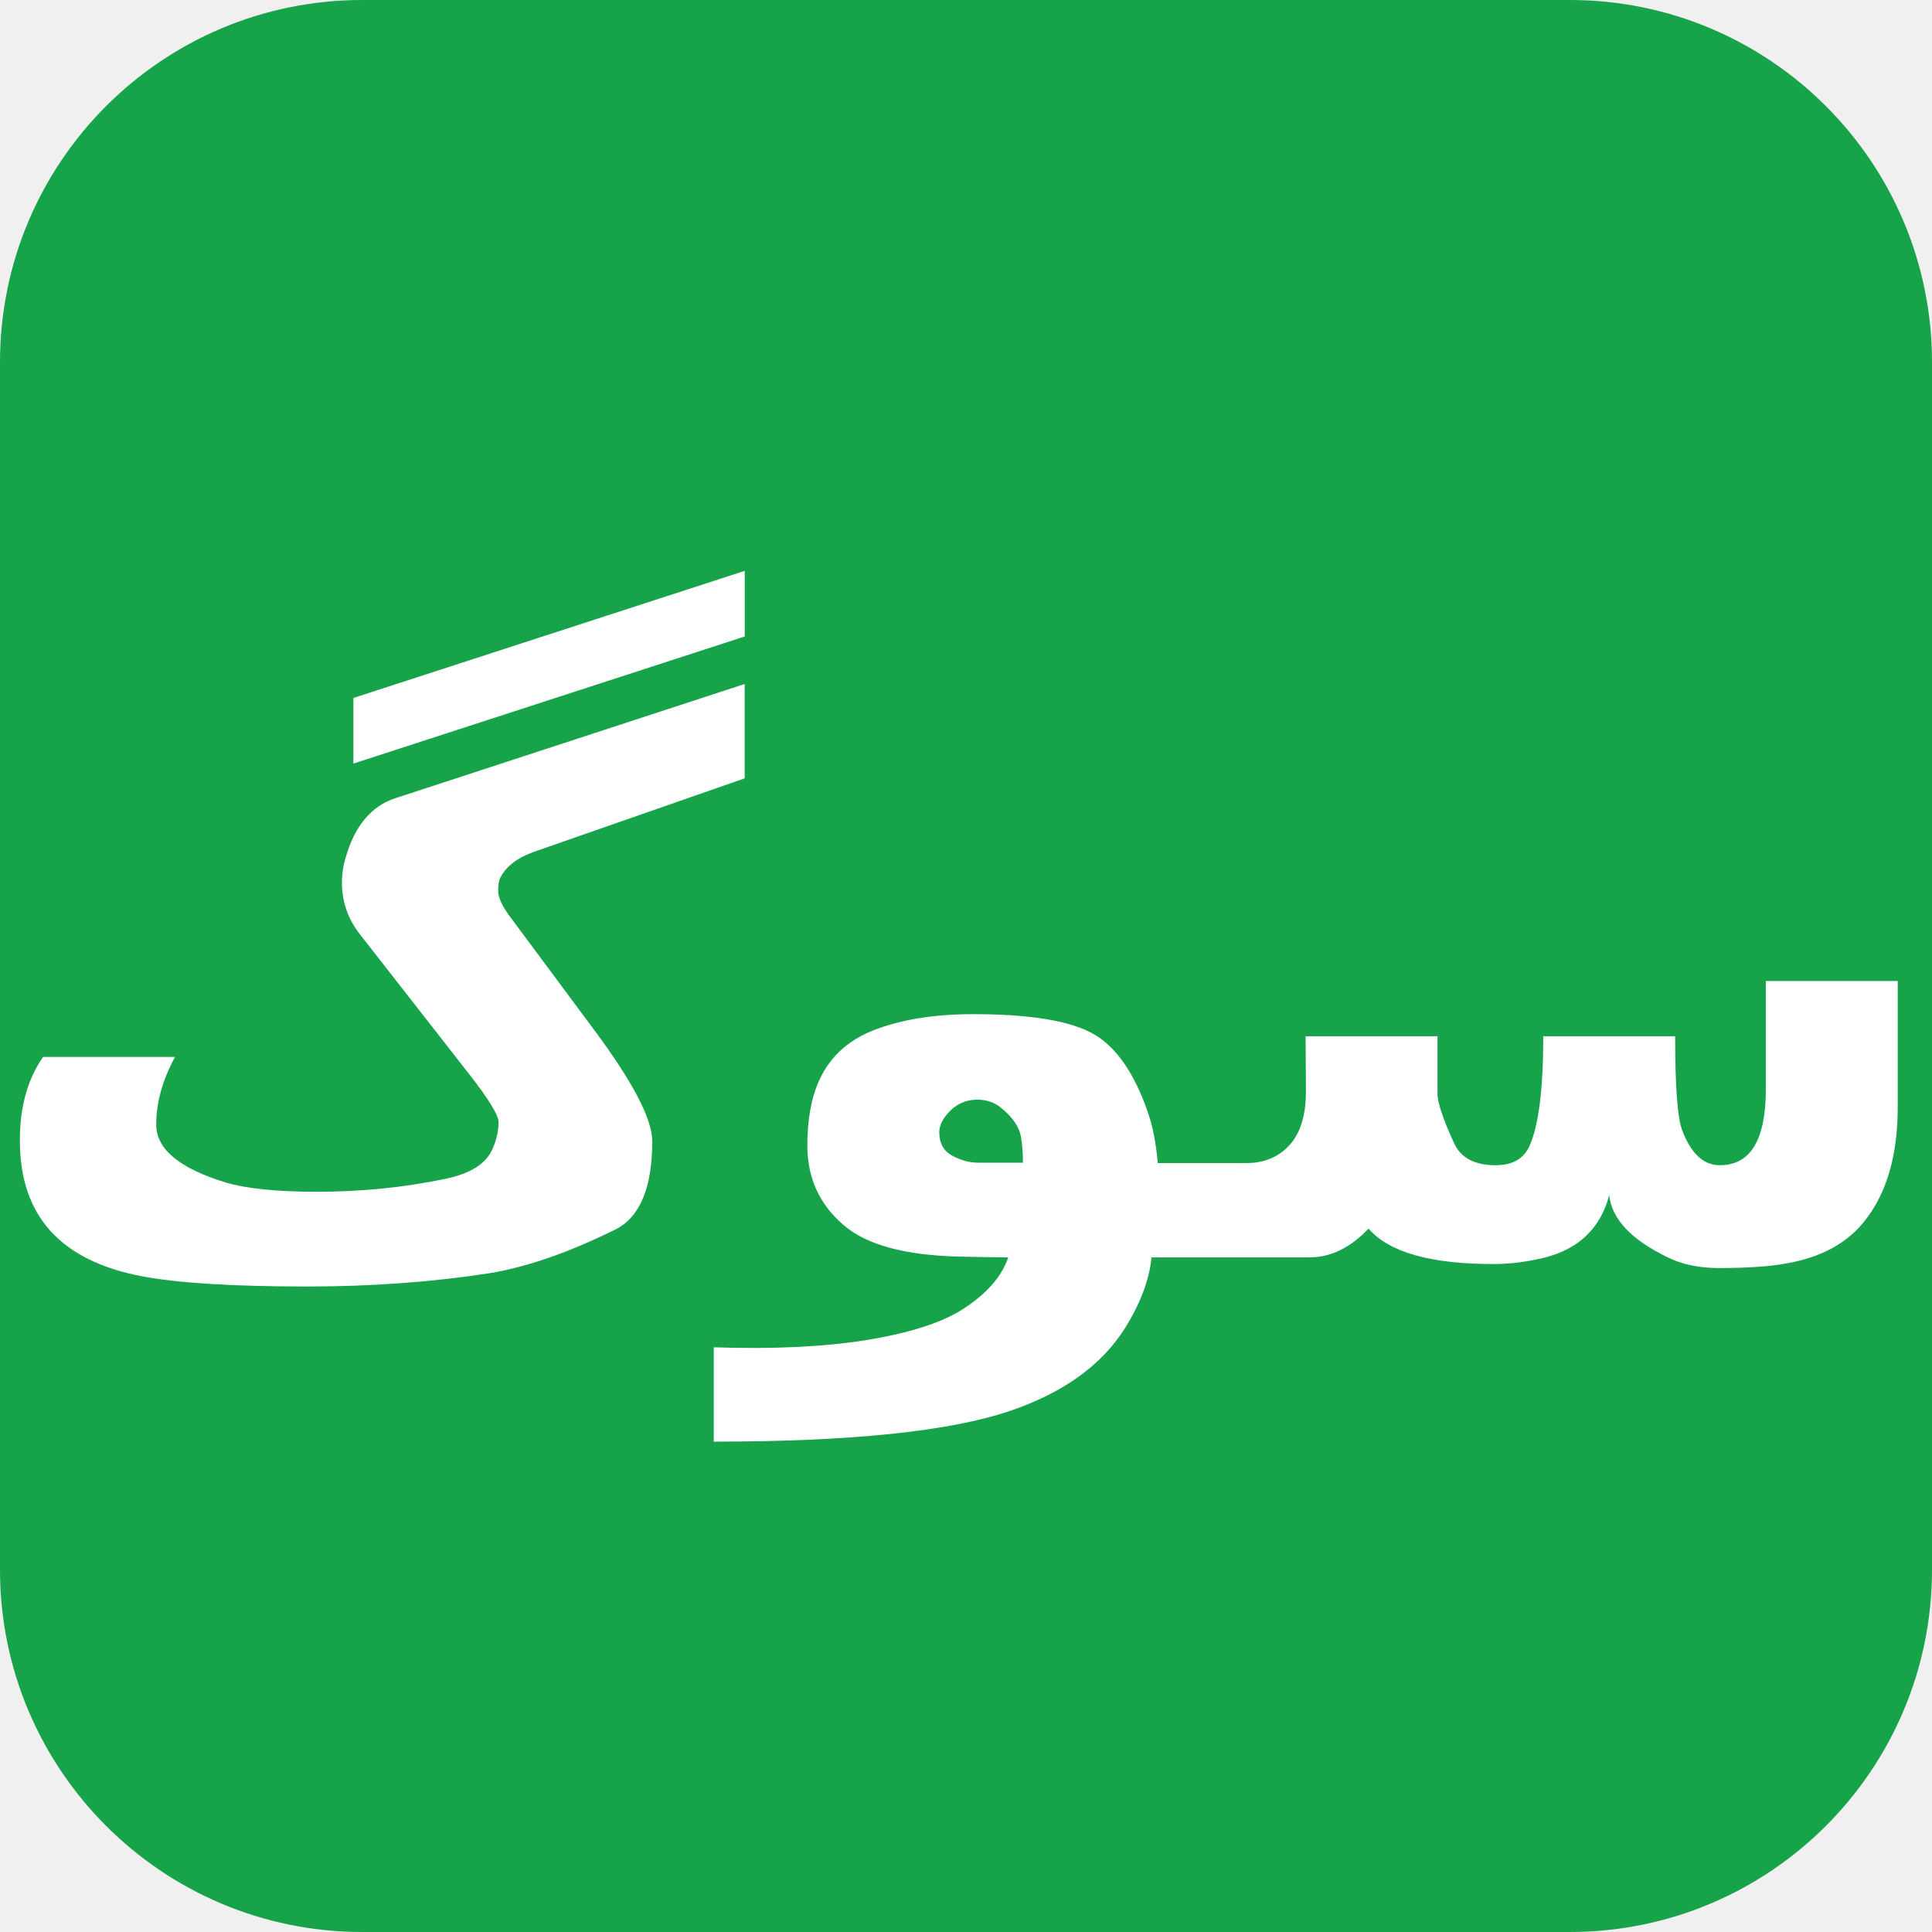
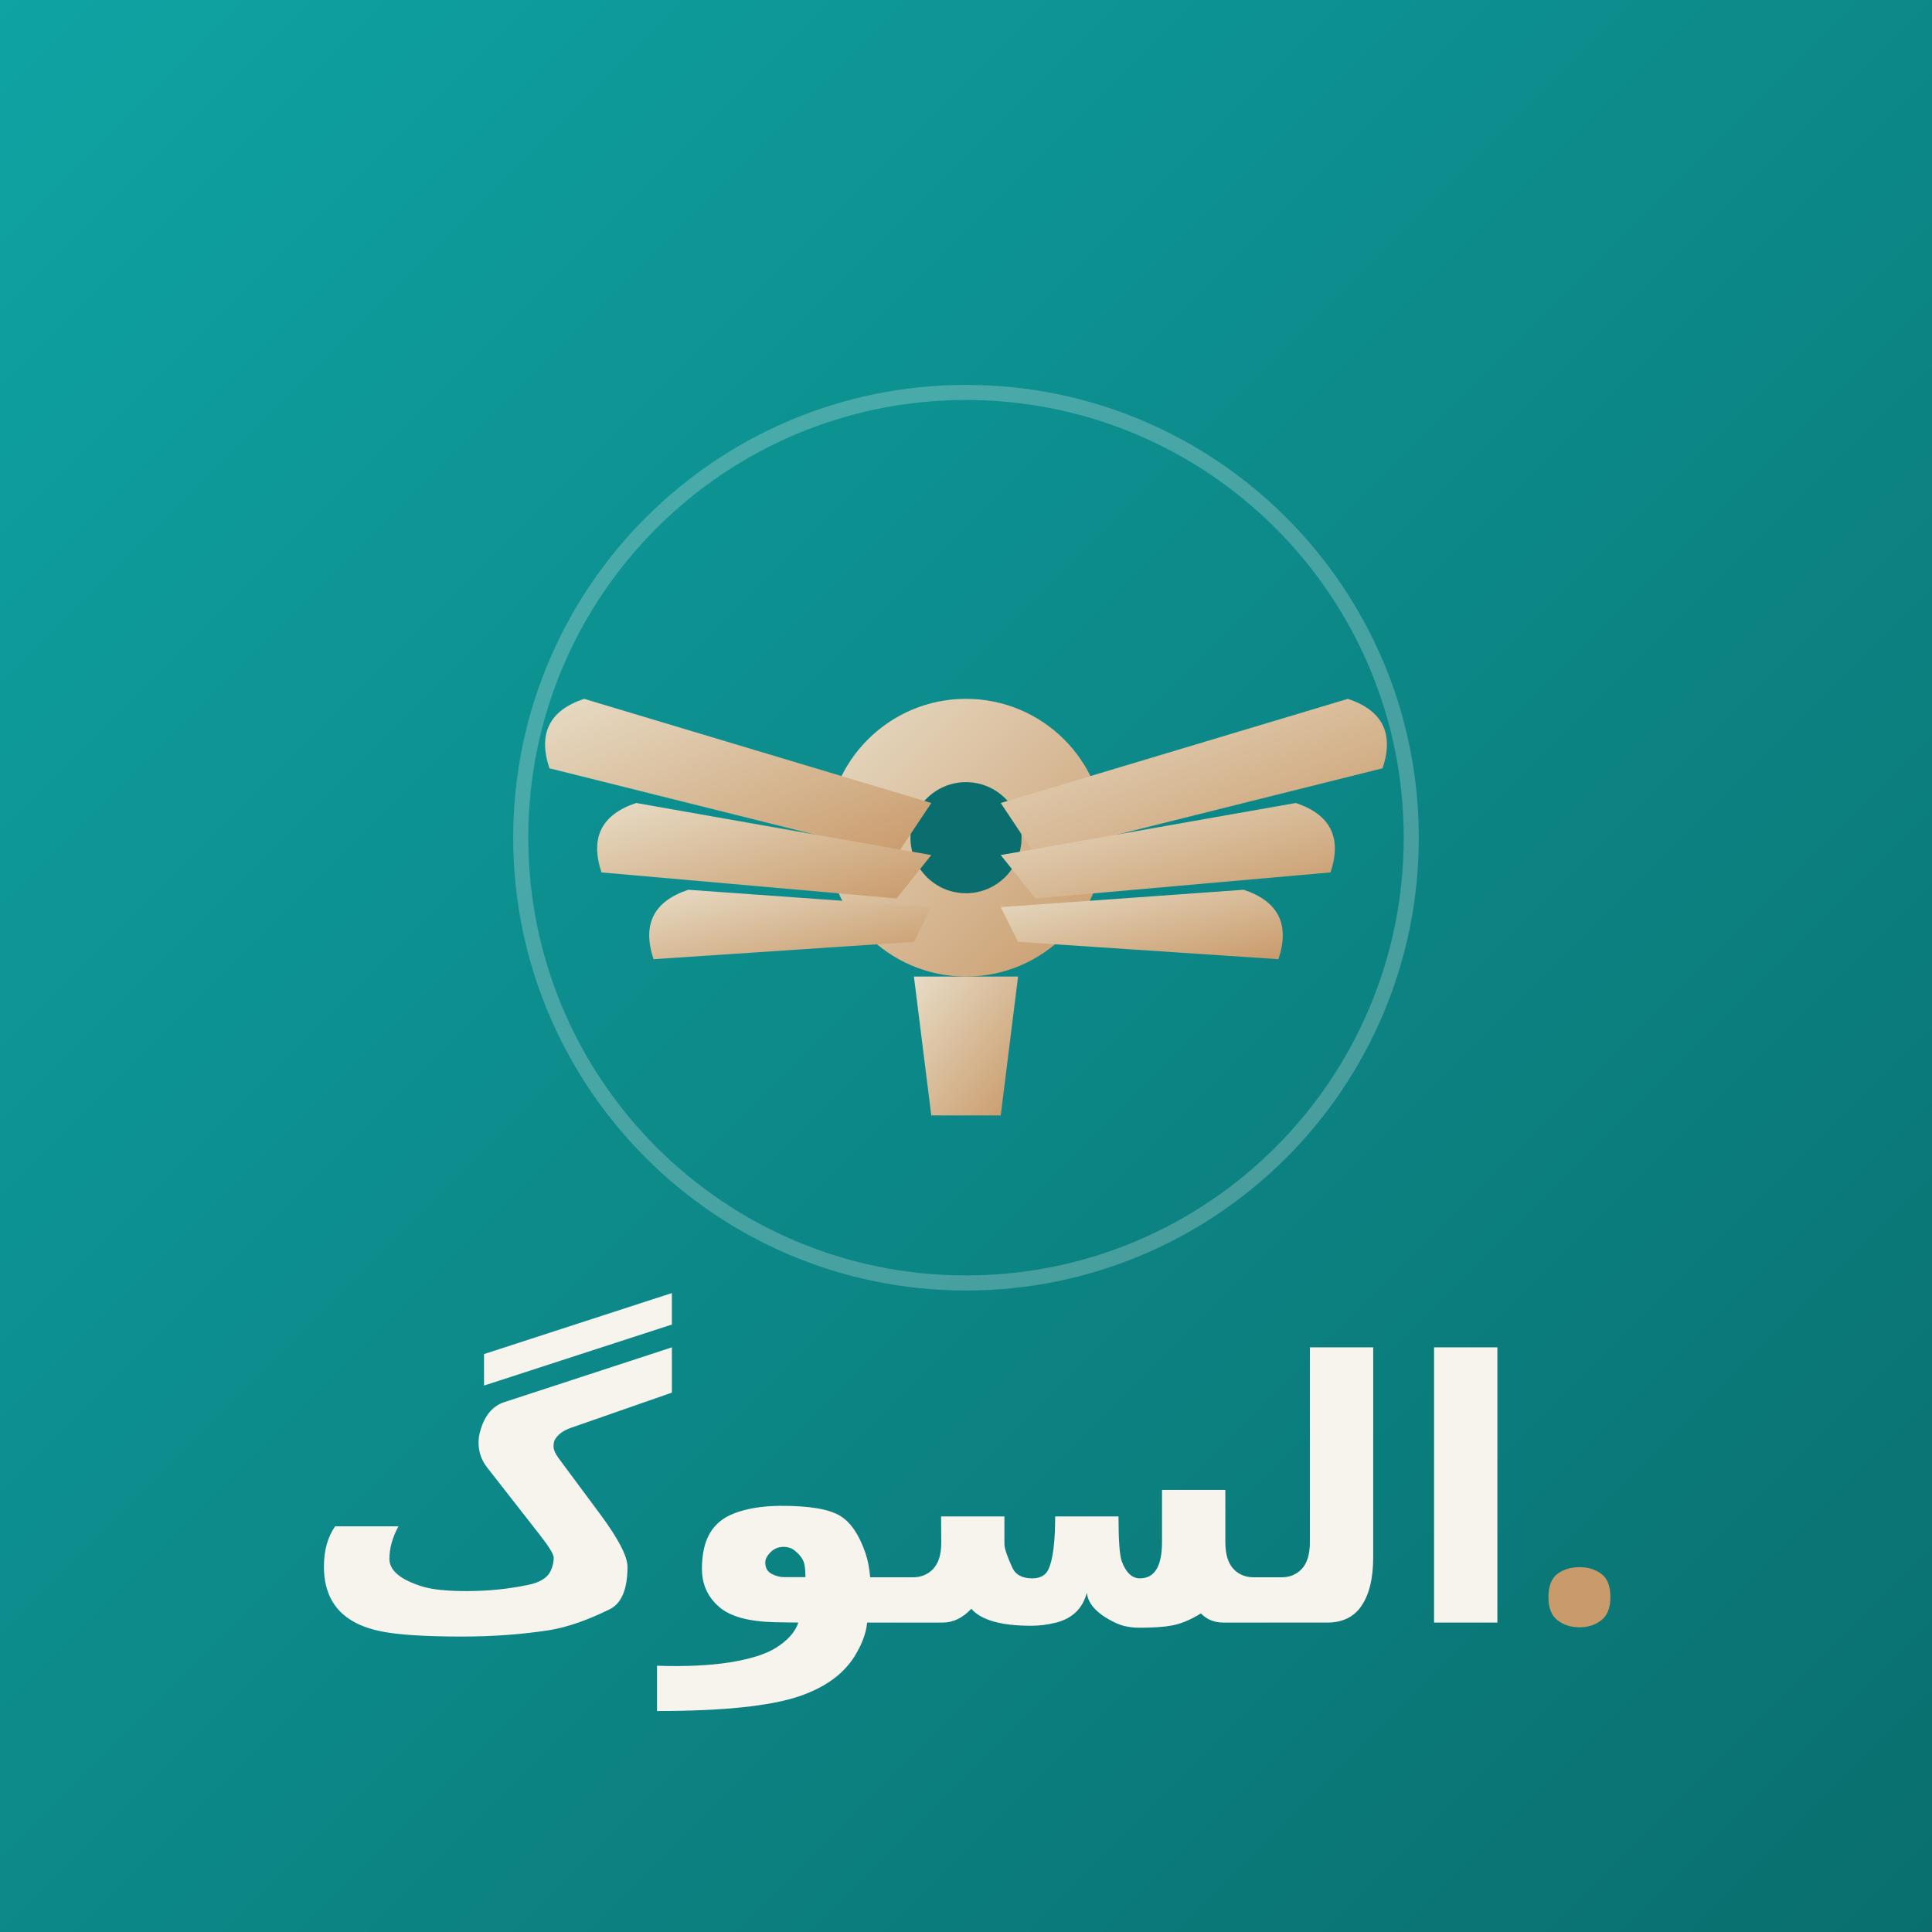
<svg xmlns="http://www.w3.org/2000/svg" width="512" height="512" viewBox="0 0 512 512">
-   <rect width="512" height="512" rx="96" fill="#16a34a" />
-   <text x="50%" y="54%" text-anchor="middle" dominant-baseline="middle" font-family="Tahoma, sans-serif" font-size="200" font-weight="bold" fill="#ffffff">سوگ</text>
+   <defs>
+     <linearGradient id="bg" x1="0" y1="0" x2="1" y2="1">
+       <stop offset="0" stop-color="#0fa3a3" />
+       <stop offset="1" stop-color="#0a6e6e" />
+     </linearGradient>
+     <linearGradient id="bm" x1="0" y1="0" x2="1" y2="1">
+       <stop offset="0" stop-color="#e7dcc6" />
+       <stop offset="1" stop-color="#c99a6a" />
+     </linearGradient>
+   </defs>
+   <rect width="512" height="512" fill="url(#bg)" />
+   <g fill="none" stroke="#f7f4ee" stroke-width="4" opacity="0.25">
+     <circle cx="256" cy="222" r="118" />
+   </g>
+   <g transform="translate(256,222) scale(4.6)" fill="url(#bm)">
+     <circle cx="0" cy="0" r="8" />
+     <circle cx="0" cy="0" r="3.2" fill="#0a6e6e" />
+     <path d="M-2 -2 L-22 -8 q-3 1 -2 4 L-4 1 Z" />
+     <path d="M-2 1 L-19 -2 q-3 1 -2 4 L-4 3.5 Z" />
+     <path d="M-2 4 L-16 3 q-3 1 -2 4 L-3 6 Z" />
+     <path d="M2 -2 L22 -8 q3 1 2 4 L4 1 Z" />
+     <path d="M2 1 L19 -2 q3 1 2 4 L4 3.5 Z" />
+     <path d="M2 4 L16 3 q3 1 2 4 L3 6 Z" />
+     <path d="M-3 8 h6 l-1 8 h-4 Z" />
+   </g>
+   <text x="256" y="430" text-anchor="middle" font-family="Tajawal, Tahoma, sans-serif" font-size="96" font-weight="700" fill="#f7f4ee">السوگ<tspan fill="#c99a6a">.</tspan>
+   </text>
</svg>
